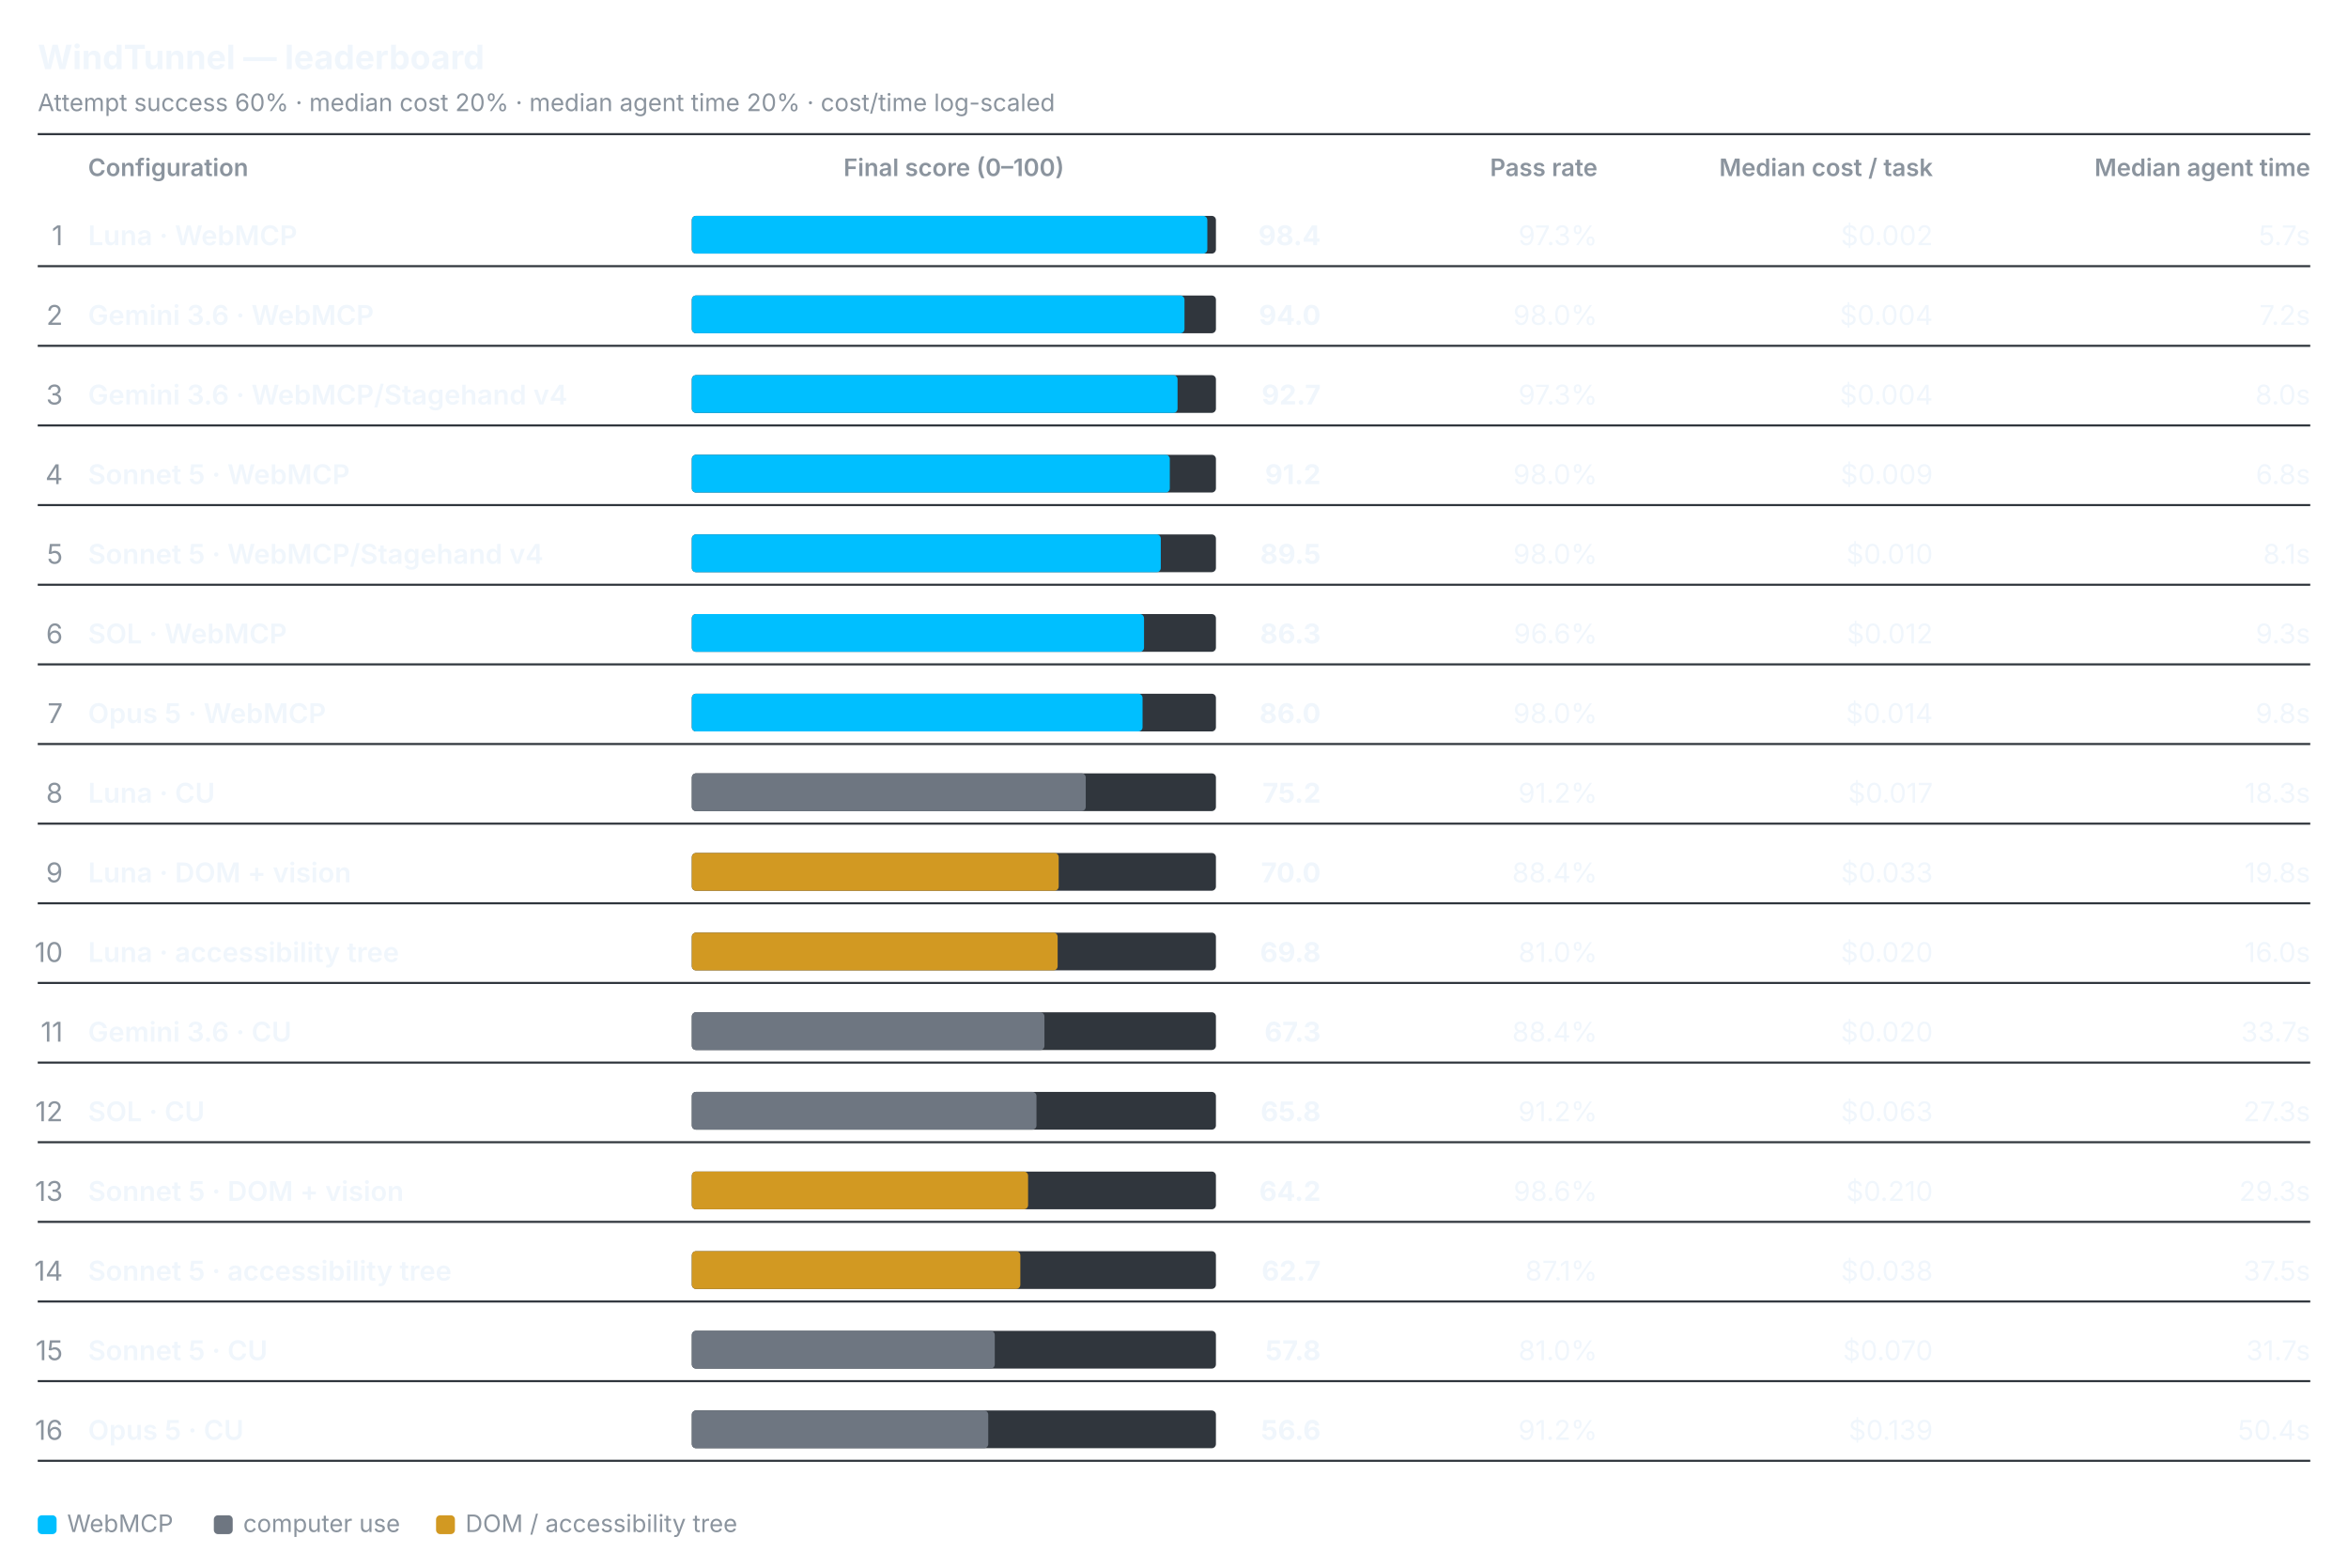
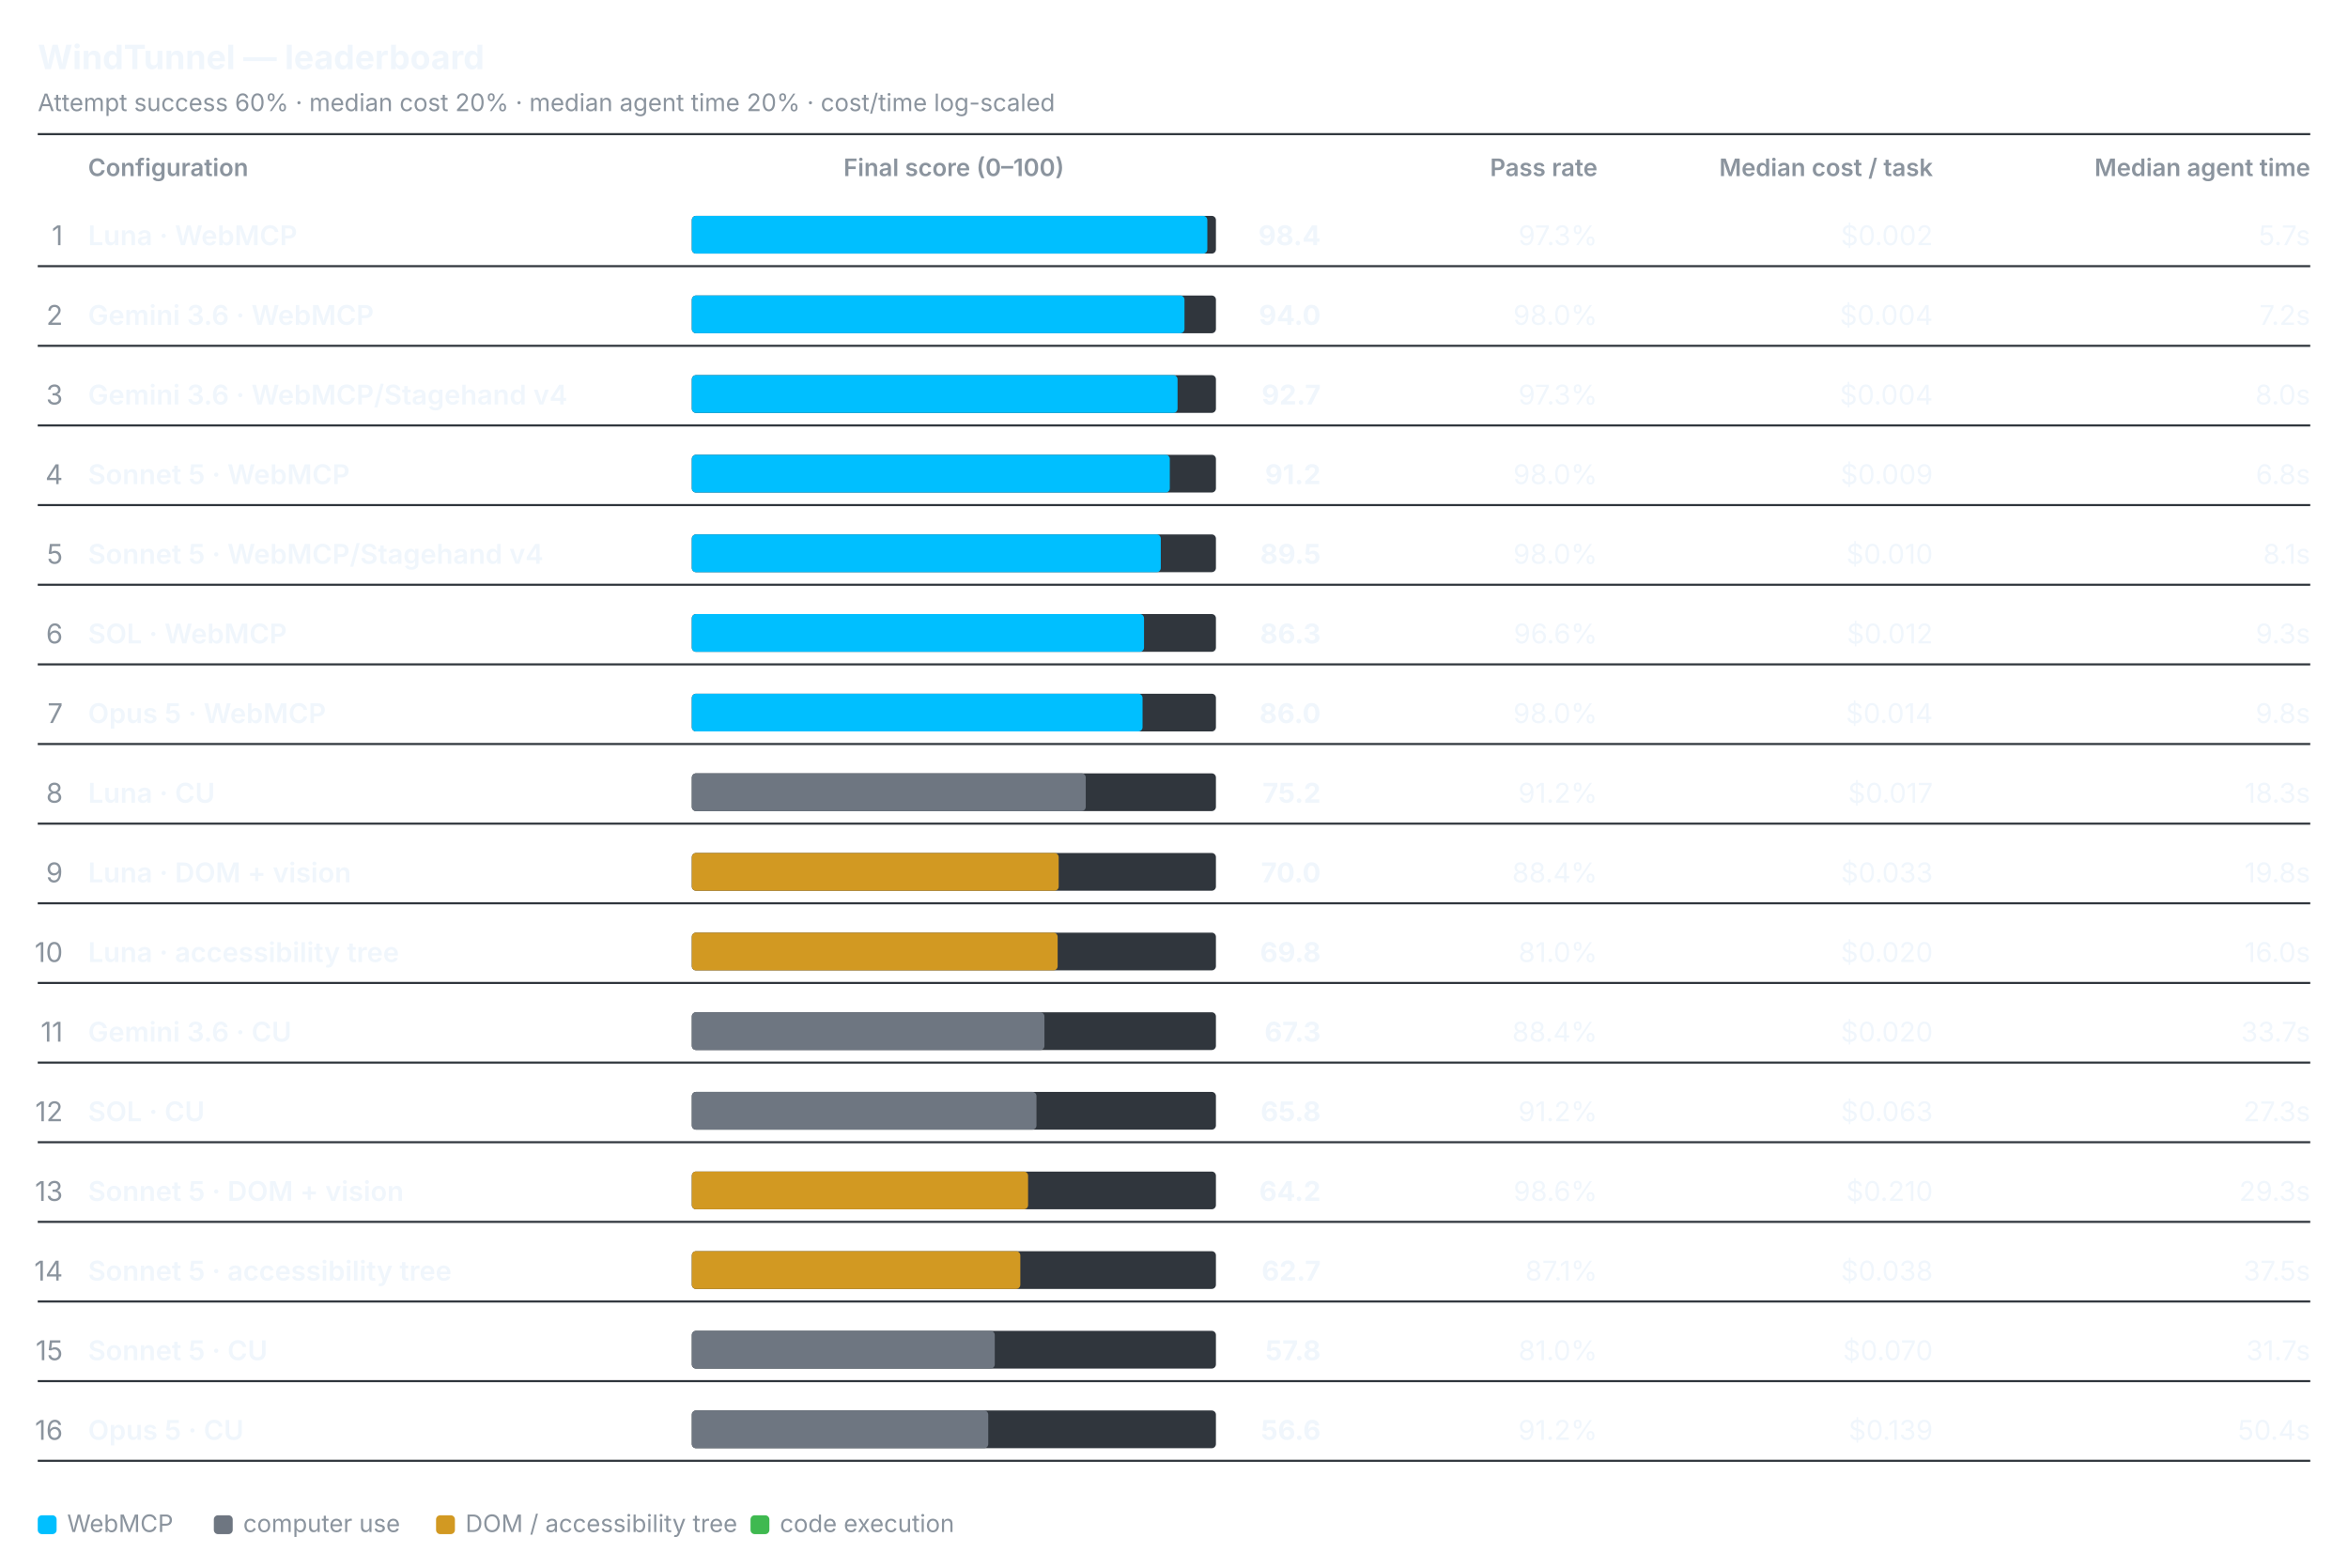
<svg xmlns="http://www.w3.org/2000/svg" viewBox="0 0 1120 748" width="1120" height="748" font-family="system-ui,-apple-system,sans-serif" font-size="13">
  <text x="18" y="33" font-size="16" font-weight="650" fill="#f0f6fc">WindTunnel — leaderboard</text>
  <text x="18" y="53" font-size="11.5" fill="#8b949e">Attempt success 60% · median cost 20% · median agent time 20% · cost/time log-scaled</text>
  <line x1="18" y1="64" x2="1102" y2="64" stroke="#30363d" stroke-width="1" />
  <text x="42" y="84" font-size="11.5" font-weight="600" fill="#8b949e">Configuration</text>
  <text x="455" y="84" text-anchor="middle" font-size="11.5" font-weight="600" fill="#8b949e">Final score (0–100)</text>
  <text x="762" y="84" text-anchor="end" font-size="11.5" font-weight="600" fill="#8b949e">Pass rate</text>
  <text x="922" y="84" text-anchor="end" font-size="11.5" font-weight="600" fill="#8b949e">Median cost / task</text>
  <text x="1102" y="84" text-anchor="end" font-size="11.5" font-weight="600" fill="#8b949e">Median agent time</text>
  <line x1="18" y1="127" x2="1102" y2="127" stroke="#30363d" stroke-width="1" />
  <text x="30" y="117" text-anchor="end" fill="#8b949e">1</text>
  <text x="42" y="117" font-weight="600" fill="#f0f6fc">Luna · WebMCP</text>
  <rect x="330" y="103" width="250" height="18" rx="2" fill="#30363d" />
  <rect x="330" y="103" width="245.9" height="18" rx="2" fill="#00bfff" />
  <text x="630" y="117" text-anchor="end" font-weight="700" fill="#f0f6fc">98.4</text>
  <text x="762" y="117" text-anchor="end" fill="#f0f6fc">97.3%</text>
  <text x="922" y="117" text-anchor="end" fill="#f0f6fc">$0.002</text>
  <text x="1102" y="117" text-anchor="end" fill="#f0f6fc">5.7s</text>
  <line x1="18" y1="165" x2="1102" y2="165" stroke="#30363d" stroke-width="1" />
  <text x="30" y="155" text-anchor="end" fill="#8b949e">2</text>
  <text x="42" y="155" font-weight="600" fill="#f0f6fc">Gemini 3.6 · WebMCP</text>
  <rect x="330" y="141" width="250" height="18" rx="2" fill="#30363d" />
  <rect x="330" y="141" width="235.0" height="18" rx="2" fill="#00bfff" />
  <text x="630" y="155" text-anchor="end" font-weight="700" fill="#f0f6fc">94.0</text>
  <text x="762" y="155" text-anchor="end" fill="#f0f6fc">98.0%</text>
  <text x="922" y="155" text-anchor="end" fill="#f0f6fc">$0.004</text>
  <text x="1102" y="155" text-anchor="end" fill="#f0f6fc">7.2s</text>
  <line x1="18" y1="203" x2="1102" y2="203" stroke="#30363d" stroke-width="1" />
  <text x="30" y="193" text-anchor="end" fill="#8b949e">3</text>
  <text x="42" y="193" font-weight="600" fill="#f0f6fc">Gemini 3.6 · WebMCP/Stagehand v4</text>
  <rect x="330" y="179" width="250" height="18" rx="2" fill="#30363d" />
  <rect x="330" y="179" width="231.7" height="18" rx="2" fill="#00bfff" />
  <text x="630" y="193" text-anchor="end" font-weight="700" fill="#f0f6fc">92.7</text>
  <text x="762" y="193" text-anchor="end" fill="#f0f6fc">97.3%</text>
  <text x="922" y="193" text-anchor="end" fill="#f0f6fc">$0.004</text>
  <text x="1102" y="193" text-anchor="end" fill="#f0f6fc">8.0s</text>
  <line x1="18" y1="241" x2="1102" y2="241" stroke="#30363d" stroke-width="1" />
  <text x="30" y="231" text-anchor="end" fill="#8b949e">4</text>
  <text x="42" y="231" font-weight="600" fill="#f0f6fc">Sonnet 5 · WebMCP</text>
  <rect x="330" y="217" width="250" height="18" rx="2" fill="#30363d" />
  <rect x="330" y="217" width="228.0" height="18" rx="2" fill="#00bfff" />
  <text x="630" y="231" text-anchor="end" font-weight="700" fill="#f0f6fc">91.2</text>
  <text x="762" y="231" text-anchor="end" fill="#f0f6fc">98.0%</text>
  <text x="922" y="231" text-anchor="end" fill="#f0f6fc">$0.009</text>
  <text x="1102" y="231" text-anchor="end" fill="#f0f6fc">6.8s</text>
  <line x1="18" y1="279" x2="1102" y2="279" stroke="#30363d" stroke-width="1" />
  <text x="30" y="269" text-anchor="end" fill="#8b949e">5</text>
  <text x="42" y="269" font-weight="600" fill="#f0f6fc">Sonnet 5 · WebMCP/Stagehand v4</text>
  <rect x="330" y="255" width="250" height="18" rx="2" fill="#30363d" />
  <rect x="330" y="255" width="223.7" height="18" rx="2" fill="#00bfff" />
  <text x="630" y="269" text-anchor="end" font-weight="700" fill="#f0f6fc">89.5</text>
  <text x="762" y="269" text-anchor="end" fill="#f0f6fc">98.0%</text>
  <text x="922" y="269" text-anchor="end" fill="#f0f6fc">$0.010</text>
  <text x="1102" y="269" text-anchor="end" fill="#f0f6fc">8.1s</text>
  <line x1="18" y1="317" x2="1102" y2="317" stroke="#30363d" stroke-width="1" />
  <text x="30" y="307" text-anchor="end" fill="#8b949e">6</text>
  <text x="42" y="307" font-weight="600" fill="#f0f6fc">SOL · WebMCP</text>
  <rect x="330" y="293" width="250" height="18" rx="2" fill="#30363d" />
  <rect x="330" y="293" width="215.7" height="18" rx="2" fill="#00bfff" />
  <text x="630" y="307" text-anchor="end" font-weight="700" fill="#f0f6fc">86.3</text>
  <text x="762" y="307" text-anchor="end" fill="#f0f6fc">96.6%</text>
  <text x="922" y="307" text-anchor="end" fill="#f0f6fc">$0.012</text>
  <text x="1102" y="307" text-anchor="end" fill="#f0f6fc">9.3s</text>
  <line x1="18" y1="355" x2="1102" y2="355" stroke="#30363d" stroke-width="1" />
  <text x="30" y="345" text-anchor="end" fill="#8b949e">7</text>
  <text x="42" y="345" font-weight="600" fill="#f0f6fc">Opus 5 · WebMCP</text>
  <rect x="330" y="331" width="250" height="18" rx="2" fill="#30363d" />
  <rect x="330" y="331" width="215.0" height="18" rx="2" fill="#00bfff" />
  <text x="630" y="345" text-anchor="end" font-weight="700" fill="#f0f6fc">86.0</text>
  <text x="762" y="345" text-anchor="end" fill="#f0f6fc">98.0%</text>
  <text x="922" y="345" text-anchor="end" fill="#f0f6fc">$0.014</text>
  <text x="1102" y="345" text-anchor="end" fill="#f0f6fc">9.8s</text>
  <line x1="18" y1="393" x2="1102" y2="393" stroke="#30363d" stroke-width="1" />
  <text x="30" y="383" text-anchor="end" fill="#8b949e">8</text>
  <text x="42" y="383" font-weight="600" fill="#f0f6fc">Luna · CU</text>
  <rect x="330" y="369" width="250" height="18" rx="2" fill="#30363d" />
  <rect x="330" y="369" width="187.9" height="18" rx="2" fill="#6e7681" />
  <text x="630" y="383" text-anchor="end" font-weight="700" fill="#f0f6fc">75.2</text>
  <text x="762" y="383" text-anchor="end" fill="#f0f6fc">91.2%</text>
  <text x="922" y="383" text-anchor="end" fill="#f0f6fc">$0.017</text>
  <text x="1102" y="383" text-anchor="end" fill="#f0f6fc">18.3s</text>
  <line x1="18" y1="431" x2="1102" y2="431" stroke="#30363d" stroke-width="1" />
  <text x="30" y="421" text-anchor="end" fill="#8b949e">9</text>
  <text x="42" y="421" font-weight="600" fill="#f0f6fc">Luna · DOM + vision</text>
  <rect x="330" y="407" width="250" height="18" rx="2" fill="#30363d" />
  <rect x="330" y="407" width="175.0" height="18" rx="2" fill="#d29922" />
  <text x="630" y="421" text-anchor="end" font-weight="700" fill="#f0f6fc">70.0</text>
  <text x="762" y="421" text-anchor="end" fill="#f0f6fc">88.4%</text>
  <text x="922" y="421" text-anchor="end" fill="#f0f6fc">$0.033</text>
  <text x="1102" y="421" text-anchor="end" fill="#f0f6fc">19.8s</text>
  <line x1="18" y1="469" x2="1102" y2="469" stroke="#30363d" stroke-width="1" />
  <text x="30" y="459" text-anchor="end" fill="#8b949e">10</text>
  <text x="42" y="459" font-weight="600" fill="#f0f6fc">Luna · accessibility tree</text>
  <rect x="330" y="445" width="250" height="18" rx="2" fill="#30363d" />
  <rect x="330" y="445" width="174.5" height="18" rx="2" fill="#d29922" />
  <text x="630" y="459" text-anchor="end" font-weight="700" fill="#f0f6fc">69.8</text>
  <text x="762" y="459" text-anchor="end" fill="#f0f6fc">81.0%</text>
  <text x="922" y="459" text-anchor="end" fill="#f0f6fc">$0.020</text>
  <text x="1102" y="459" text-anchor="end" fill="#f0f6fc">16.0s</text>
  <line x1="18" y1="507" x2="1102" y2="507" stroke="#30363d" stroke-width="1" />
  <text x="30" y="497" text-anchor="end" fill="#8b949e">11</text>
  <text x="42" y="497" font-weight="600" fill="#f0f6fc">Gemini 3.6 · CU</text>
  <rect x="330" y="483" width="250" height="18" rx="2" fill="#30363d" />
  <rect x="330" y="483" width="168.2" height="18" rx="2" fill="#6e7681" />
  <text x="630" y="497" text-anchor="end" font-weight="700" fill="#f0f6fc">67.3</text>
  <text x="762" y="497" text-anchor="end" fill="#f0f6fc">88.4%</text>
  <text x="922" y="497" text-anchor="end" fill="#f0f6fc">$0.020</text>
  <text x="1102" y="497" text-anchor="end" fill="#f0f6fc">33.7s</text>
  <line x1="18" y1="545" x2="1102" y2="545" stroke="#30363d" stroke-width="1" />
  <text x="30" y="535" text-anchor="end" fill="#8b949e">12</text>
  <text x="42" y="535" font-weight="600" fill="#f0f6fc">SOL · CU</text>
  <rect x="330" y="521" width="250" height="18" rx="2" fill="#30363d" />
  <rect x="330" y="521" width="164.4" height="18" rx="2" fill="#6e7681" />
  <text x="630" y="535" text-anchor="end" font-weight="700" fill="#f0f6fc">65.8</text>
  <text x="762" y="535" text-anchor="end" fill="#f0f6fc">91.2%</text>
  <text x="922" y="535" text-anchor="end" fill="#f0f6fc">$0.063</text>
  <text x="1102" y="535" text-anchor="end" fill="#f0f6fc">27.3s</text>
  <line x1="18" y1="583" x2="1102" y2="583" stroke="#30363d" stroke-width="1" />
  <text x="30" y="573" text-anchor="end" fill="#8b949e">13</text>
  <text x="42" y="573" font-weight="600" fill="#f0f6fc">Sonnet 5 · DOM + vision</text>
  <rect x="330" y="559" width="250" height="18" rx="2" fill="#30363d" />
  <rect x="330" y="559" width="160.4" height="18" rx="2" fill="#d29922" />
  <text x="630" y="573" text-anchor="end" font-weight="700" fill="#f0f6fc">64.2</text>
  <text x="762" y="573" text-anchor="end" fill="#f0f6fc">98.6%</text>
  <text x="922" y="573" text-anchor="end" fill="#f0f6fc">$0.210</text>
  <text x="1102" y="573" text-anchor="end" fill="#f0f6fc">29.3s</text>
  <line x1="18" y1="621" x2="1102" y2="621" stroke="#30363d" stroke-width="1" />
  <text x="30" y="611" text-anchor="end" fill="#8b949e">14</text>
  <text x="42" y="611" font-weight="600" fill="#f0f6fc">Sonnet 5 · accessibility tree</text>
  <rect x="330" y="597" width="250" height="18" rx="2" fill="#30363d" />
  <rect x="330" y="597" width="156.7" height="18" rx="2" fill="#d29922" />
  <text x="630" y="611" text-anchor="end" font-weight="700" fill="#f0f6fc">62.7</text>
  <text x="762" y="611" text-anchor="end" fill="#f0f6fc">87.1%</text>
  <text x="922" y="611" text-anchor="end" fill="#f0f6fc">$0.038</text>
  <text x="1102" y="611" text-anchor="end" fill="#f0f6fc">37.5s</text>
  <line x1="18" y1="659" x2="1102" y2="659" stroke="#30363d" stroke-width="1" />
  <text x="30" y="649" text-anchor="end" fill="#8b949e">15</text>
  <text x="42" y="649" font-weight="600" fill="#f0f6fc">Sonnet 5 · CU</text>
  <rect x="330" y="635" width="250" height="18" rx="2" fill="#30363d" />
  <rect x="330" y="635" width="144.5" height="18" rx="2" fill="#6e7681" />
  <text x="630" y="649" text-anchor="end" font-weight="700" fill="#f0f6fc">57.8</text>
  <text x="762" y="649" text-anchor="end" fill="#f0f6fc">81.0%</text>
  <text x="922" y="649" text-anchor="end" fill="#f0f6fc">$0.070</text>
  <text x="1102" y="649" text-anchor="end" fill="#f0f6fc">31.7s</text>
  <line x1="18" y1="697" x2="1102" y2="697" stroke="#30363d" stroke-width="1" />
  <text x="30" y="687" text-anchor="end" fill="#8b949e">16</text>
  <text x="42" y="687" font-weight="600" fill="#f0f6fc">Opus 5 · CU</text>
  <rect x="330" y="673" width="250" height="18" rx="2" fill="#30363d" />
  <rect x="330" y="673" width="141.4" height="18" rx="2" fill="#6e7681" />
  <text x="630" y="687" text-anchor="end" font-weight="700" fill="#f0f6fc">56.6</text>
  <text x="762" y="687" text-anchor="end" fill="#f0f6fc">91.2%</text>
  <text x="922" y="687" text-anchor="end" fill="#f0f6fc">$0.139</text>
  <text x="1102" y="687" text-anchor="end" fill="#f0f6fc">50.4s</text>
  <rect x="18" y="723" width="9" height="9" rx="2" fill="#00bfff" />
  <text x="32" y="731" font-size="11.5" fill="#8b949e">WebMCP</text>
  <rect x="102" y="723" width="9" height="9" rx="2" fill="#6e7681" />
  <text x="116" y="731" font-size="11.5" fill="#8b949e">computer use</text>
  <rect x="208" y="723" width="9" height="9" rx="2" fill="#d29922" />
  <text x="222" y="731" font-size="11.5" fill="#8b949e">DOM / accessibility tree</text>
+   <rect x="358" y="723" width="9" height="9" rx="2" fill="#3fb950" />
+   <text x="372" y="731" font-size="11.5" fill="#8b949e">code execution</text>
</svg>
